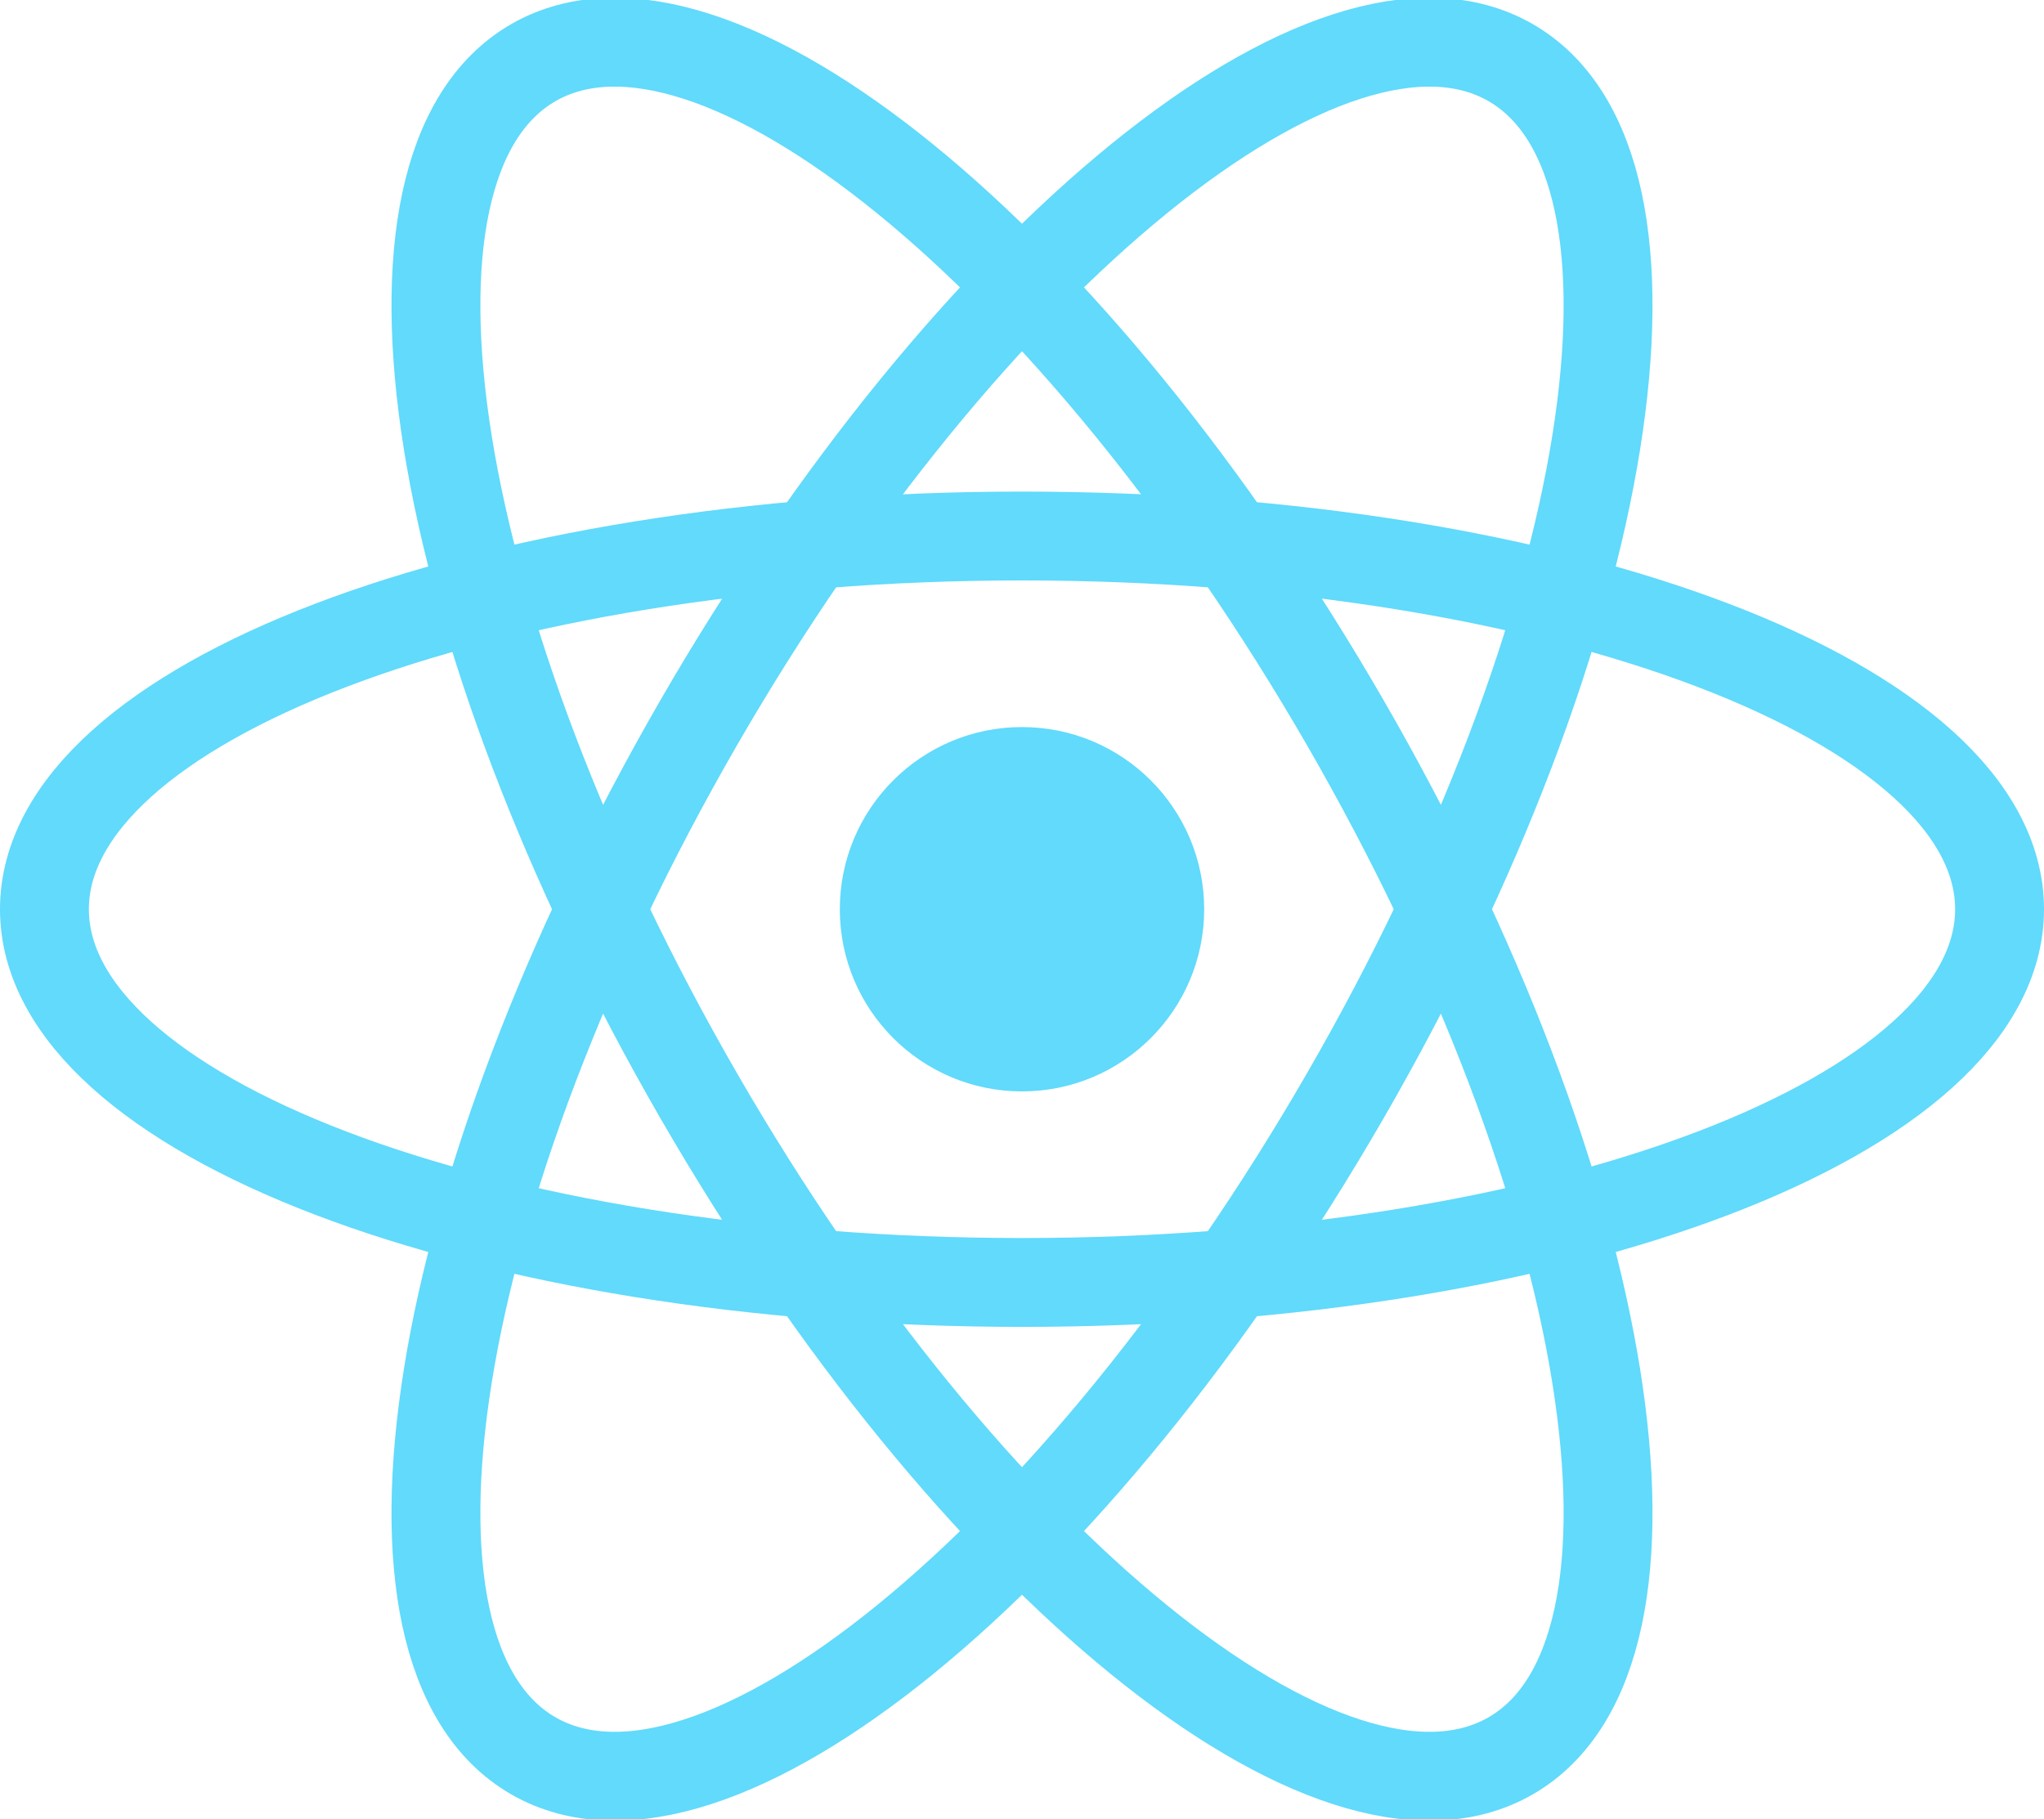
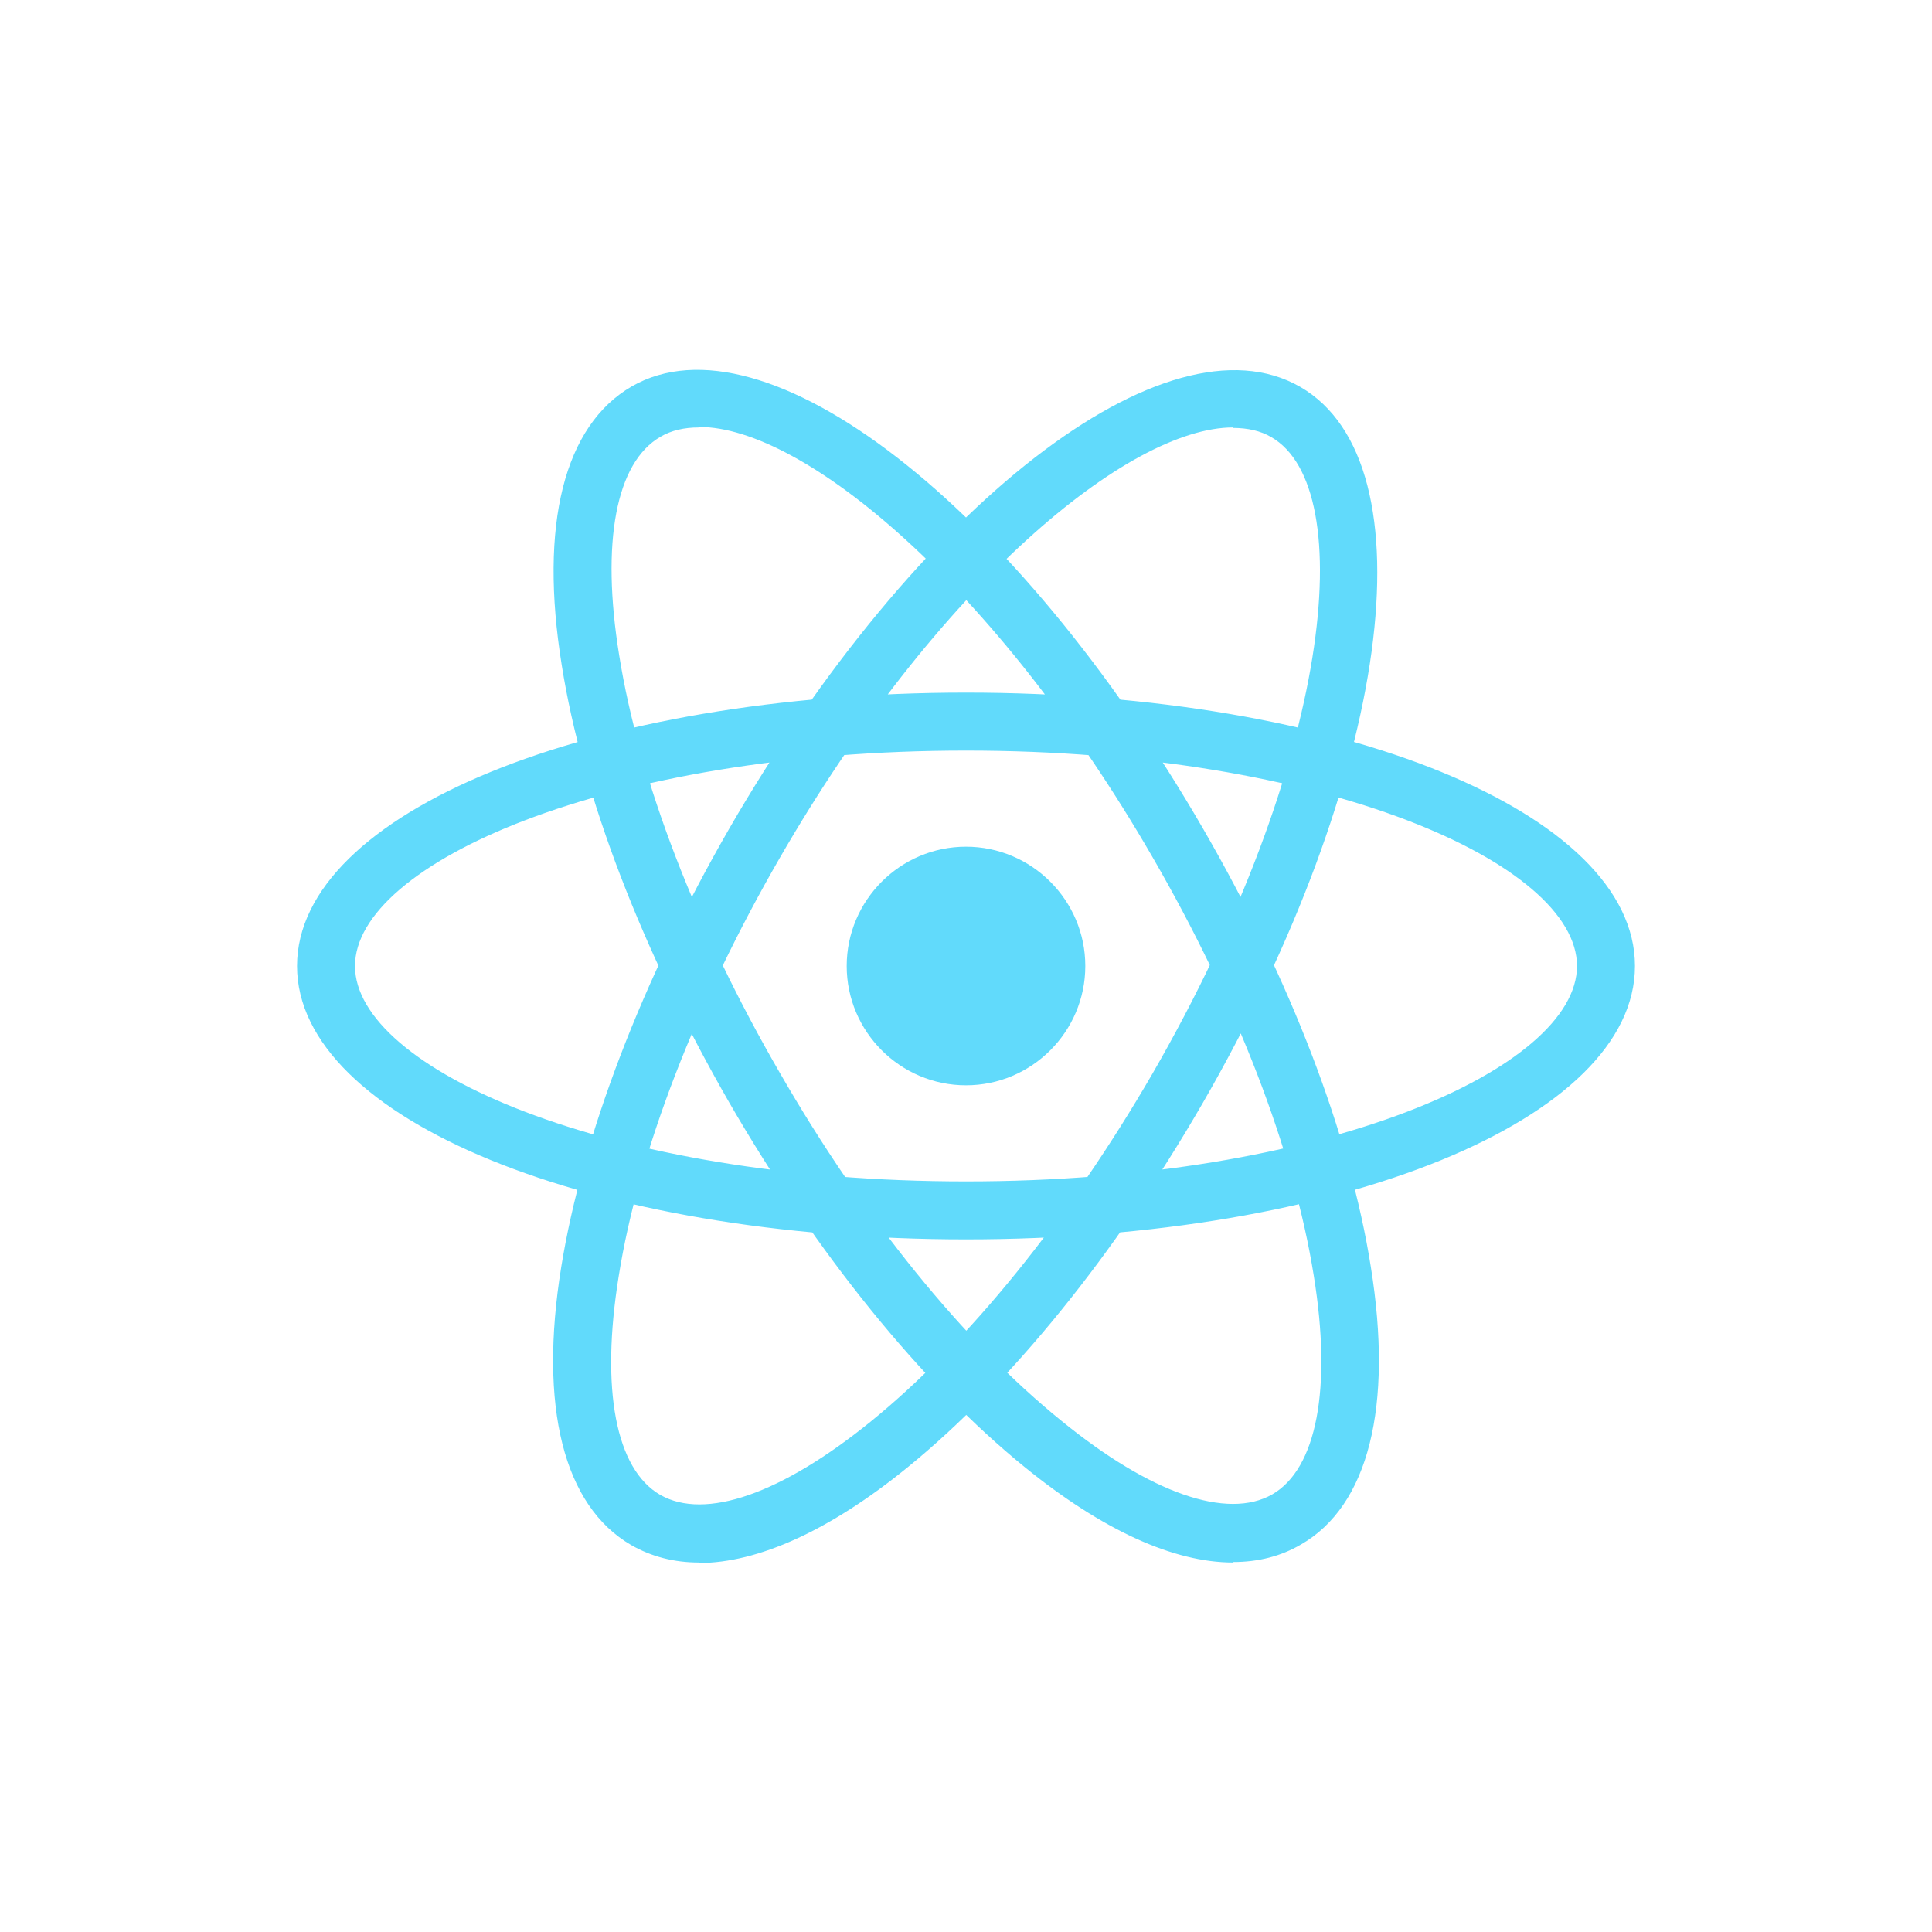
- <svg xmlns="http://www.w3.org/2000/svg" viewBox="-11.5 -10.232 23 20.463">
-   <circle cx="0" cy="0" r="2.05" fill="#61dafb" />
-   <g stroke="#61dafb" stroke-width="1" fill="none">
-     <ellipse rx="11" ry="4.2" />
-     <ellipse rx="11" ry="4.2" transform="rotate(60)" />
-     <ellipse rx="11" ry="4.2" transform="rotate(120)" />
-   </g>
+ <svg xmlns="http://www.w3.org/2000/svg" id="Layer_1" version="1.1" viewBox="0 0 400 400">
+   <defs>
+     <style>
+       .st0 {
+         fill: #61dafb;
+       }
+     </style>
+   </defs>
+   <path class="st0" d="M200,175.3c13.6,0,24.7,11.1,24.7,24.7s-11.1,24.7-24.7,24.7-24.7-11.1-24.7-24.7,11.1-24.7,24.7-24.7ZM200,256.6c-77.7,0-138.5-24.9-138.5-56.6s60.8-56.6,138.5-56.6,138.5,24.9,138.5,56.6-60.8,56.6-138.5,56.6ZM200,155.4c-74.5,0-126.5,23.5-126.5,44.6s51.9,44.6,126.5,44.6,126.5-23.5,126.5-44.6-51.9-44.6-126.5-44.6ZM255.3,323.5c-12.3,0-27.1-6.7-43.2-19.8-21.3-17.3-43-44.1-61.1-75.4-18-31.3-30.4-63.4-34.7-90.6-4.7-29.1.5-49.6,14.5-57.7,27.5-15.8,79.4,24.4,118.3,91.6h0c18.1,31.3,30.4,63.4,34.7,90.6,4.7,29.1-.5,49.6-14.5,57.6-4.1,2.4-8.8,3.6-14,3.6ZM144.7,88.5c-3,0-5.7.6-7.9,1.9-9.3,5.3-12.4,21.9-8.6,45.3,4.1,25.7,15.9,56.5,33.3,86.5,17.3,30,38,55.6,58.3,72,18.4,15,34.3,20.5,43.6,15.2,9.2-5.3,12.4-21.9,8.6-45.3-4.1-25.7-15.9-56.4-33.3-86.5h0c-32.7-56.6-72.4-89.2-93.9-89.2ZM144.7,323.5c-5.1,0-9.8-1.2-14-3.6-14-8.1-19.2-28.6-14.5-57.6,4.4-27.2,16.7-59.3,34.7-90.6,38.8-67.2,90.7-107.5,118.3-91.6,27.5,15.9,18.6,81-20.2,148.3h0c-18.1,31.3-39.7,58-61.1,75.4-16.1,13.1-31,19.8-43.2,19.8ZM255.3,88.5c-21.6,0-61.2,32.5-93.9,89.2-17.3,30-29.2,60.7-33.3,86.5-3.8,23.5-.6,40,8.6,45.3,9.3,5.3,25.1-.2,43.6-15.2,20.2-16.4,40.9-42,58.3-72,37.2-64.5,42.9-121.3,24.6-131.8-2.2-1.3-4.9-1.9-7.9-1.9Z" />
</svg>
